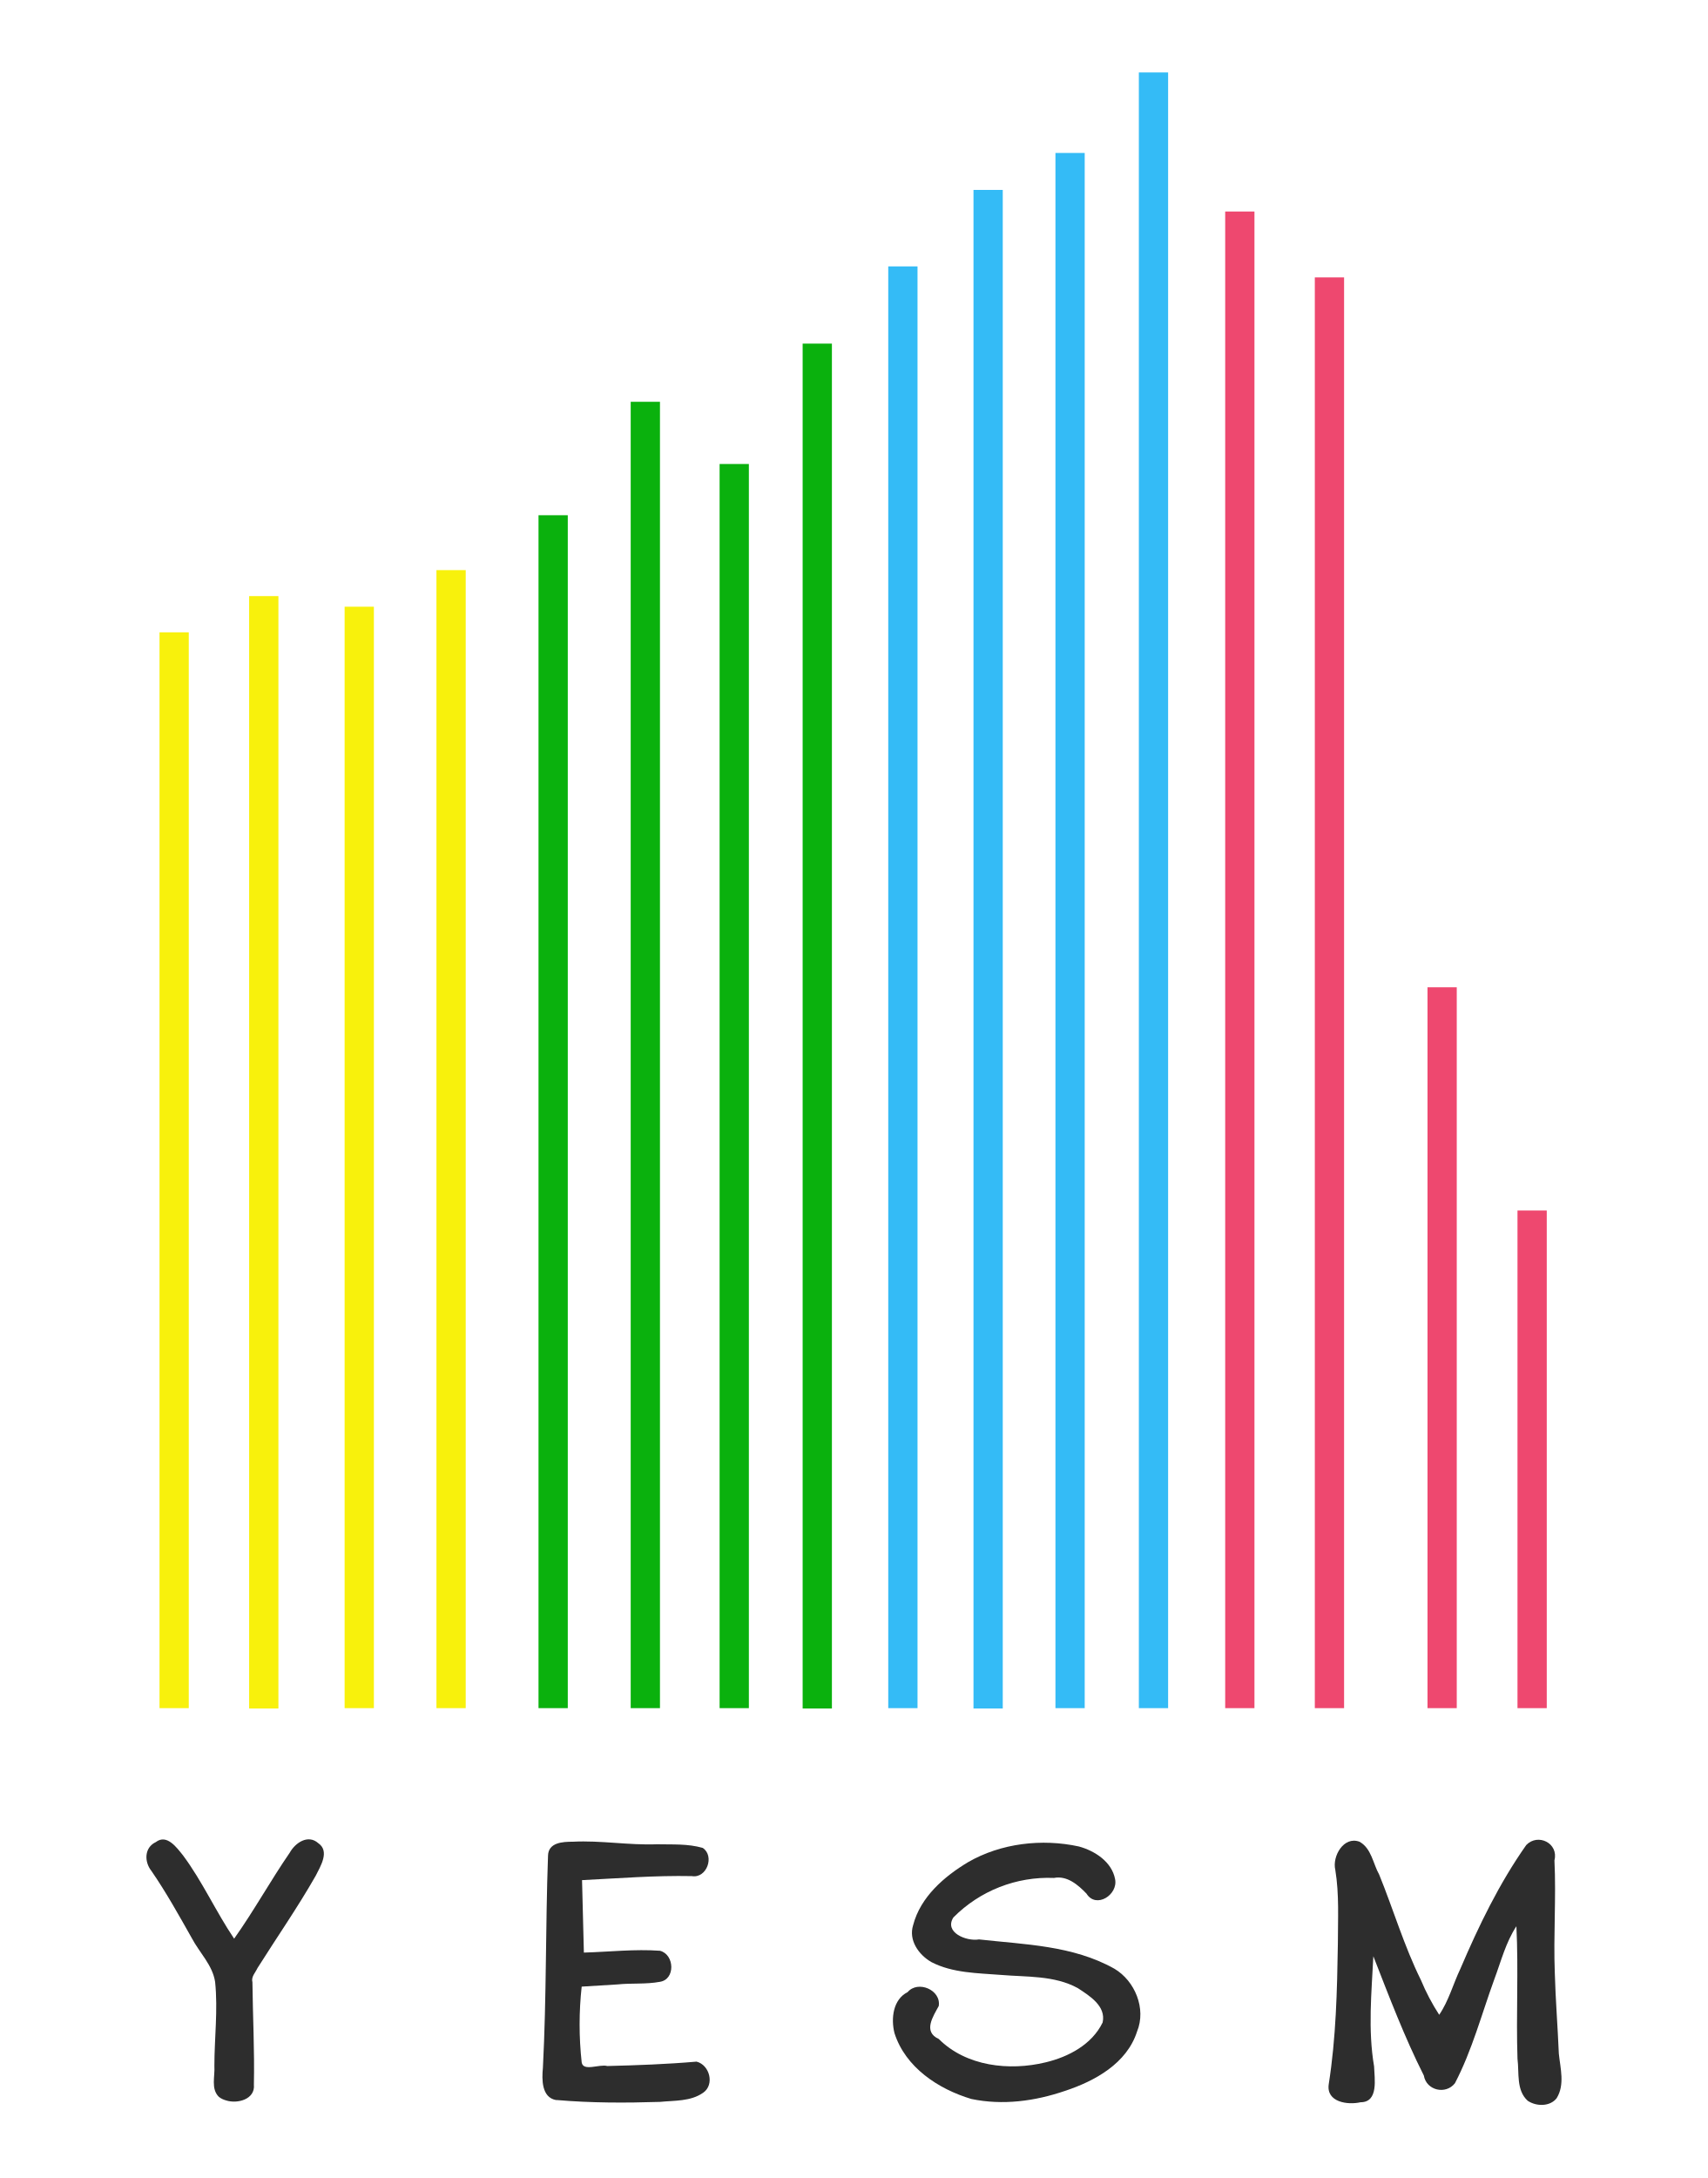
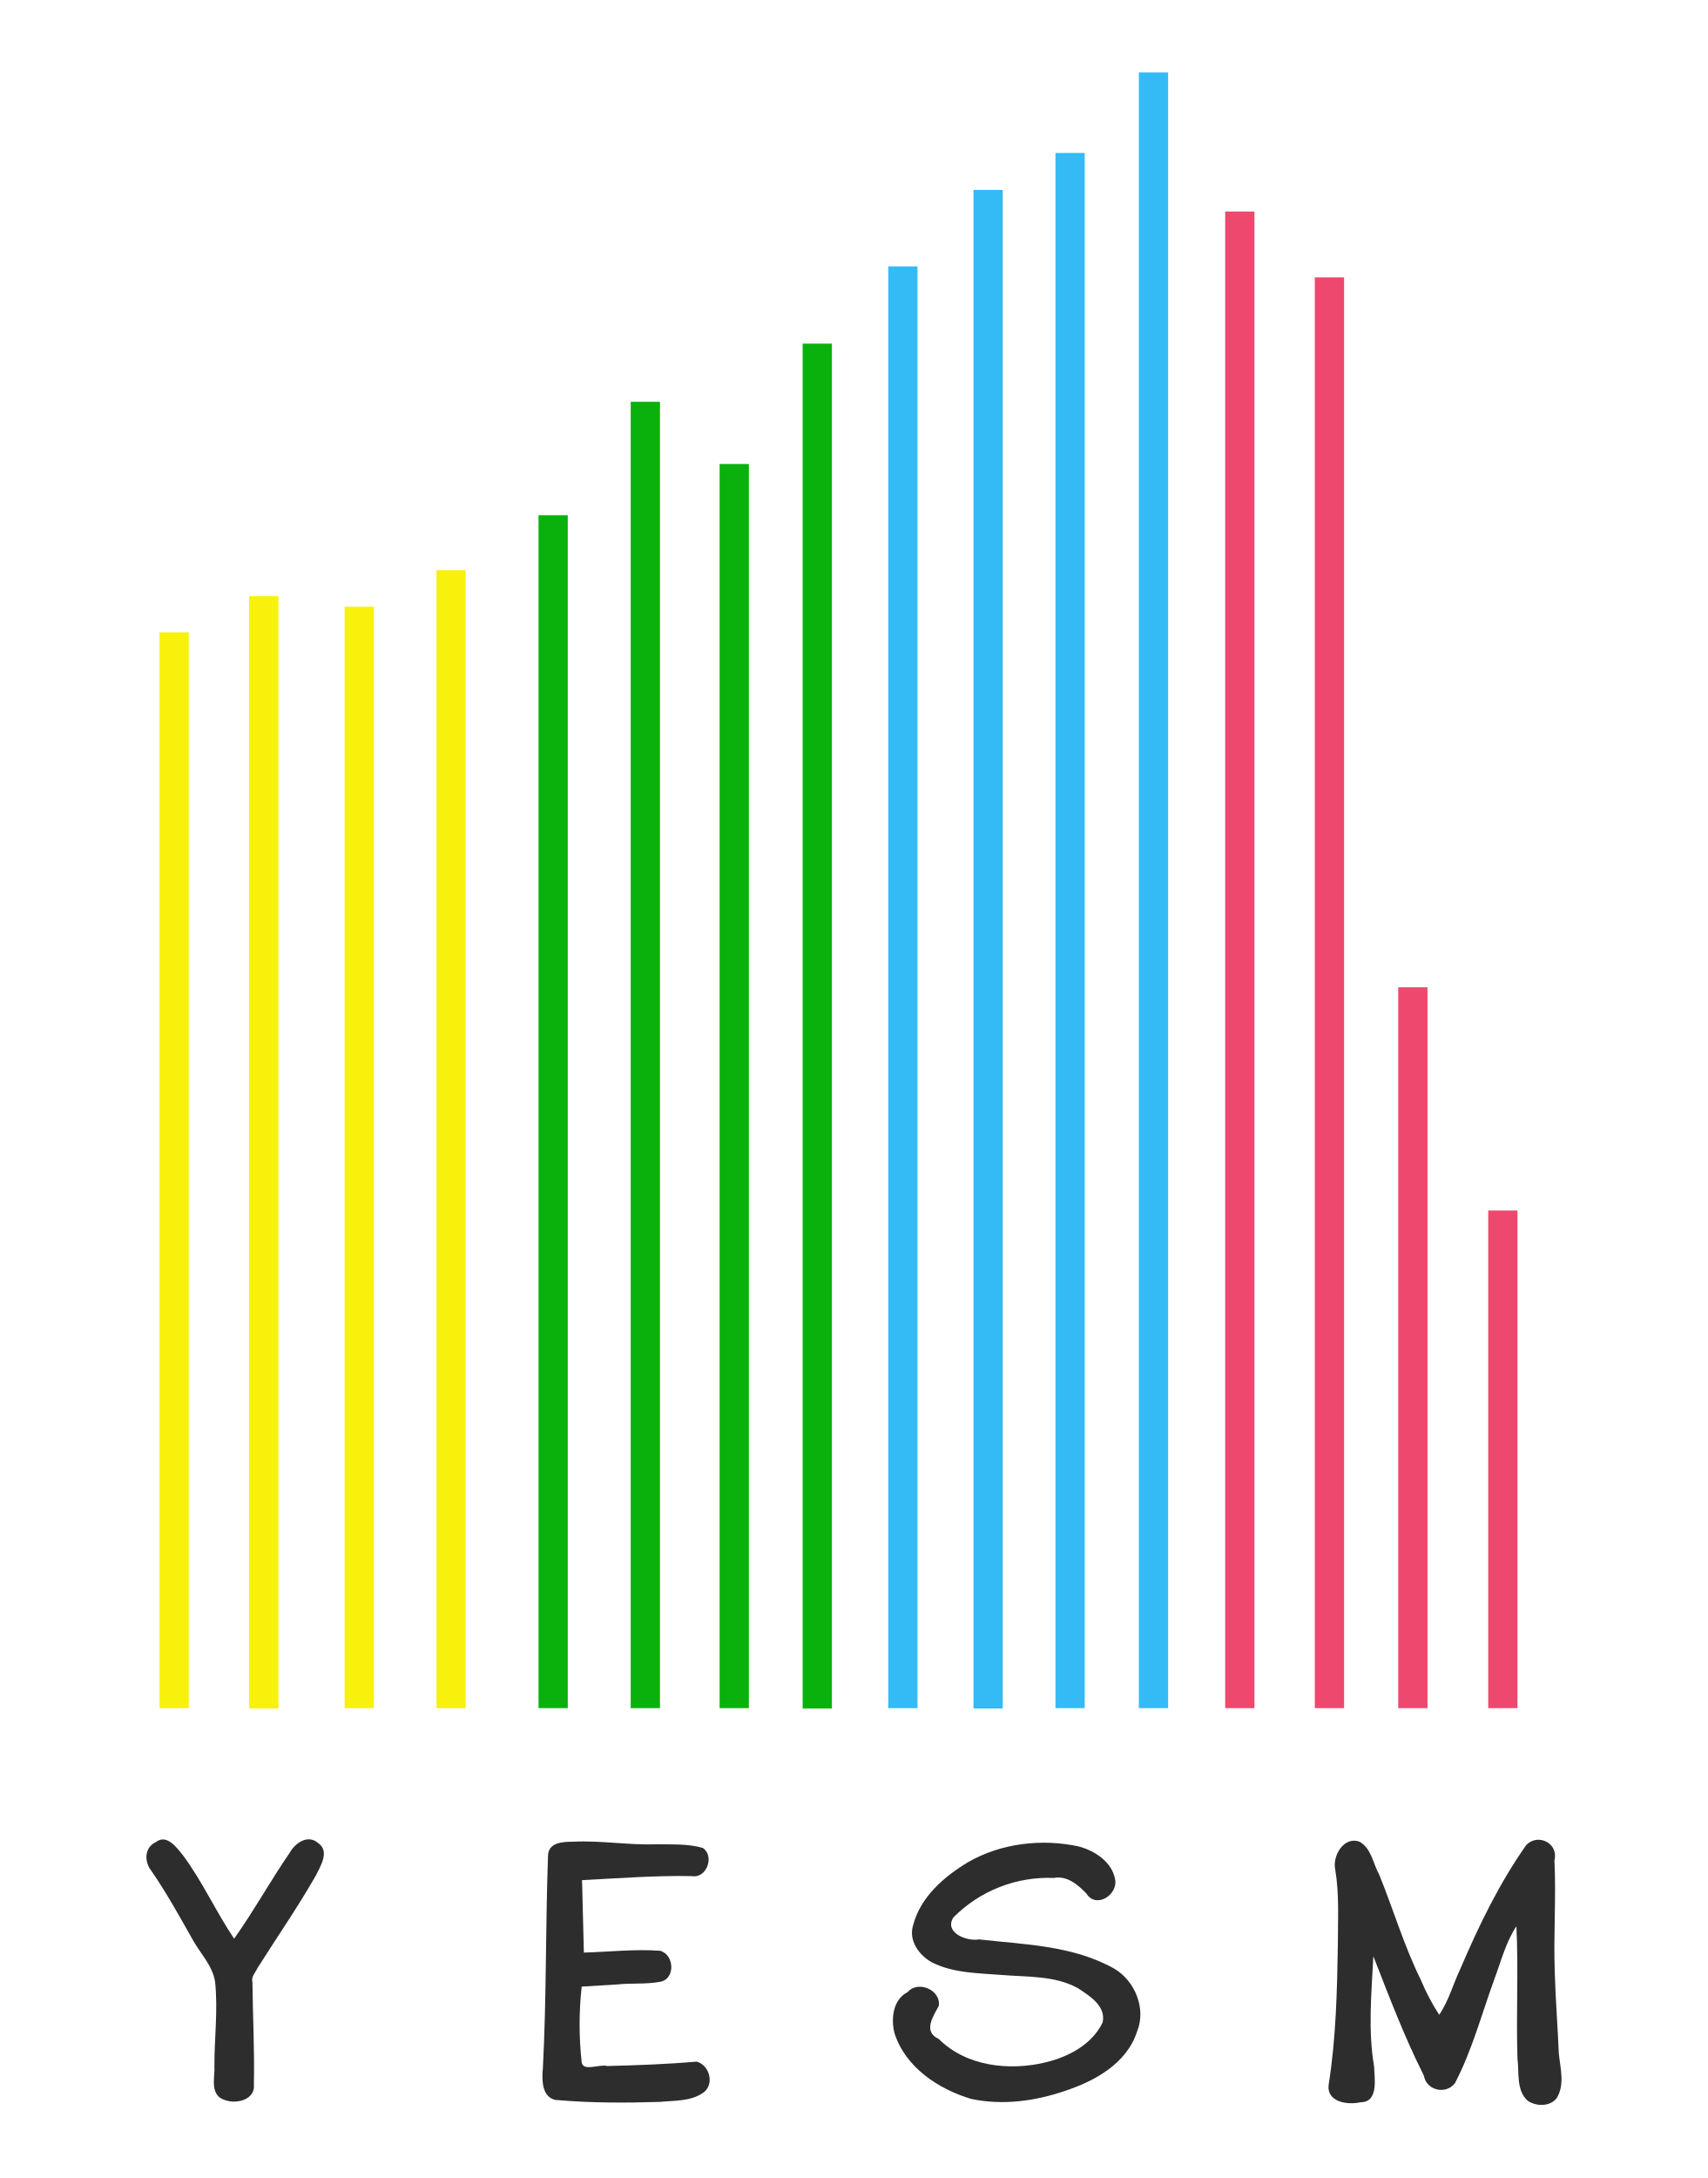
<svg xmlns="http://www.w3.org/2000/svg" width="466.8" height="595.2">
  <path fill="#2d2d2d" d="M59.8 573c-2.2-2.2-1-5.6-1.2-8.4 0-7.6 1-15.3.2-23-.7-4.6-4.3-8-6.4-12-3.5-6.2-7-12.5-11-18.3-2-2.5-2-6.4 1.2-7.9 3-2.3 5.7 1.5 7.4 3.6 5.3 7.1 9 15.4 14 22.8 5.4-7.6 9.9-15.8 15.2-23.5 1.5-2.7 5-5.1 7.8-2.6 3.2 2.2.6 6.3-.7 8.9-4.9 8.6-10.6 16.8-15.9 25.2-.6 1.3-1.8 2.4-1.4 3.9.1 9.3.6 18.6.4 28 .4 4-4.5 5.3-7.6 4.3-.7-.2-1.4-.5-2-1z" />
  <path fill="#2d2d2d" d="M152 573.9c-4-.7-3.9-5.7-3.6-8.8 1-19.3.7-38.6 1.4-58 .1-3.6 4-3.8 6.8-3.8 7.6-.4 15.3 1 23 .7 4.1.1 8.4-.2 12.5 1 3.3 2.2 1.1 8.4-3 7.7-10-.2-20 .6-30 1.1l.5 19.8c7-.2 13.9-1 20.8-.5 4 1 4.3 7.9-.1 8.5-3.8.7-7.7.3-11.5.7l-9.8.6a95 95 0 0 0 0 20.7c.4 2.6 4.9.4 7 1 8.1-.2 16.3-.5 24.4-1.2 3.6.9 5 6.3 1.8 8.5-3.4 2.4-7.8 2.1-11.8 2.5-9.4.3-18.8.3-28.1-.5h-.4z" />
  <path fill="#2d2d2d" d="M265.5 573.6c-9-2.7-18-8.6-21-18-1-4-.4-9.2 3.6-11.2 2.8-3.3 9.2-.6 8.5 3.8-1.5 2.8-4.4 7 0 9 7.5 7.5 19.3 8.8 29.2 6.4 6.3-1.5 12.7-4.9 15.6-10.9 1-4.5-3.6-7.3-6.8-9.4-6.4-3.5-14-3-21-3.6-6.4-.5-13.2-.5-19-3.5-3.5-2-6.3-6-5-10.1 2-7.7 8.5-13.3 15-17.2 9-5.2 20.2-6.5 30.3-4.3 4.4 1.2 9 4.2 9.9 8.9.9 4.3-5.2 8.2-7.8 4-2.3-2.4-5.3-5-8.9-4.3a36.6 36.6 0 0 0-27.5 10.8c-2.6 4.1 3.6 6.6 7 6 12.4 1.4 25.6 1.6 37 8 5.6 3.3 8.8 10.9 6.2 17.2-2.8 8.7-11.5 13.5-19.7 16.2-8.2 2.8-17 4-25.6 2.2z" />
  <path fill="#2d2d2d" d="M417.6 574.1c-3.2-2.9-2.3-7.6-2.8-11.5-.4-12 .3-24.2-.3-36.2-2.9 4.4-4.2 9.6-6 14.4-3.5 9.6-6.1 19.5-10.8 28.5-2.5 3.2-7.8 2-8.5-2.1-5.3-10.5-9.5-21.6-13.8-32.6-.5 10-1.5 20.1.2 30.1.1 3.3 1.3 9.8-3.7 9.8-3.5.8-9.4 0-8.7-4.9 2-12.7 2.3-25.6 2.5-38.4 0-6.7.4-13.5-.7-20.2-.9-3.7 2.3-9.3 6.6-7.7 3.3 1.8 3.7 6 5.4 9 3.9 9.6 6.8 19.5 11.4 28.8a59 59 0 0 0 5 9.5c2.6-3.8 3.8-8.4 5.8-12.6 5-11.7 10.6-23.3 18-33.8 3.2-3.3 8.9-.5 7.7 4.2.5 10.2-.3 20.5.1 30.8.2 7.3.8 14.7 1.1 22 .4 4 1.7 8.5-.6 12.2-1.8 2.3-5.5 2.3-7.9.7z" />
  <rect fill="#f8f10c" width="8" height="294" x="43.6" y="172.8" />
  <rect fill="#f8f10c" width="8" height="304" x="68.1" y="162.9" />
  <rect fill="#f8f10c" width="8" height="301" x="94.2" y="165.8" />
  <rect fill="#f8f10c" width="8" height="311" x="119.3" y="155.8" />
  <rect fill="#0ab10d" width="8" height="326" x="147.2" y="140.8" />
  <rect fill="#0ab10d" width="8" height="357" x="172.4" y="109.8" />
  <rect fill="#0ab10d" width="8" height="340" x="196.7" y="126.8" />
  <rect fill="#0ab10d" width="8" height="373" x="219.4" y="93.9" />
  <rect fill="#34bbf6" width="8" height="394" x="242.8" y="72.8" />
  <rect fill="#34bbf6" width="8" height="415" x="266.1" y="51.9" />
  <rect fill="#34bbf6" width="8" height="425" x="288.5" y="41.8" />
  <rect fill="#34bbf6" width="8" height="447" x="311.3" y="19.8" />
  <rect fill="#ee486f" width="8" height="409" x="334.9" y="57.8" />
  <rect fill="#ee486f" width="8" height="391" x="359.4" y="75.8" />
-   <rect fill="#ee486f" width="8" height="197" x="390.2" y="269.8" />
-   <rect fill="#ee486f" width="8" height="136" x="414.8" y="330.8" />
+   <rect fill="#ee486f" width="8" height="197" x="382.2" y="269.8" />
+   <rect fill="#ee486f" width="8" height="136" x="406.8" y="330.8" />
</svg>
